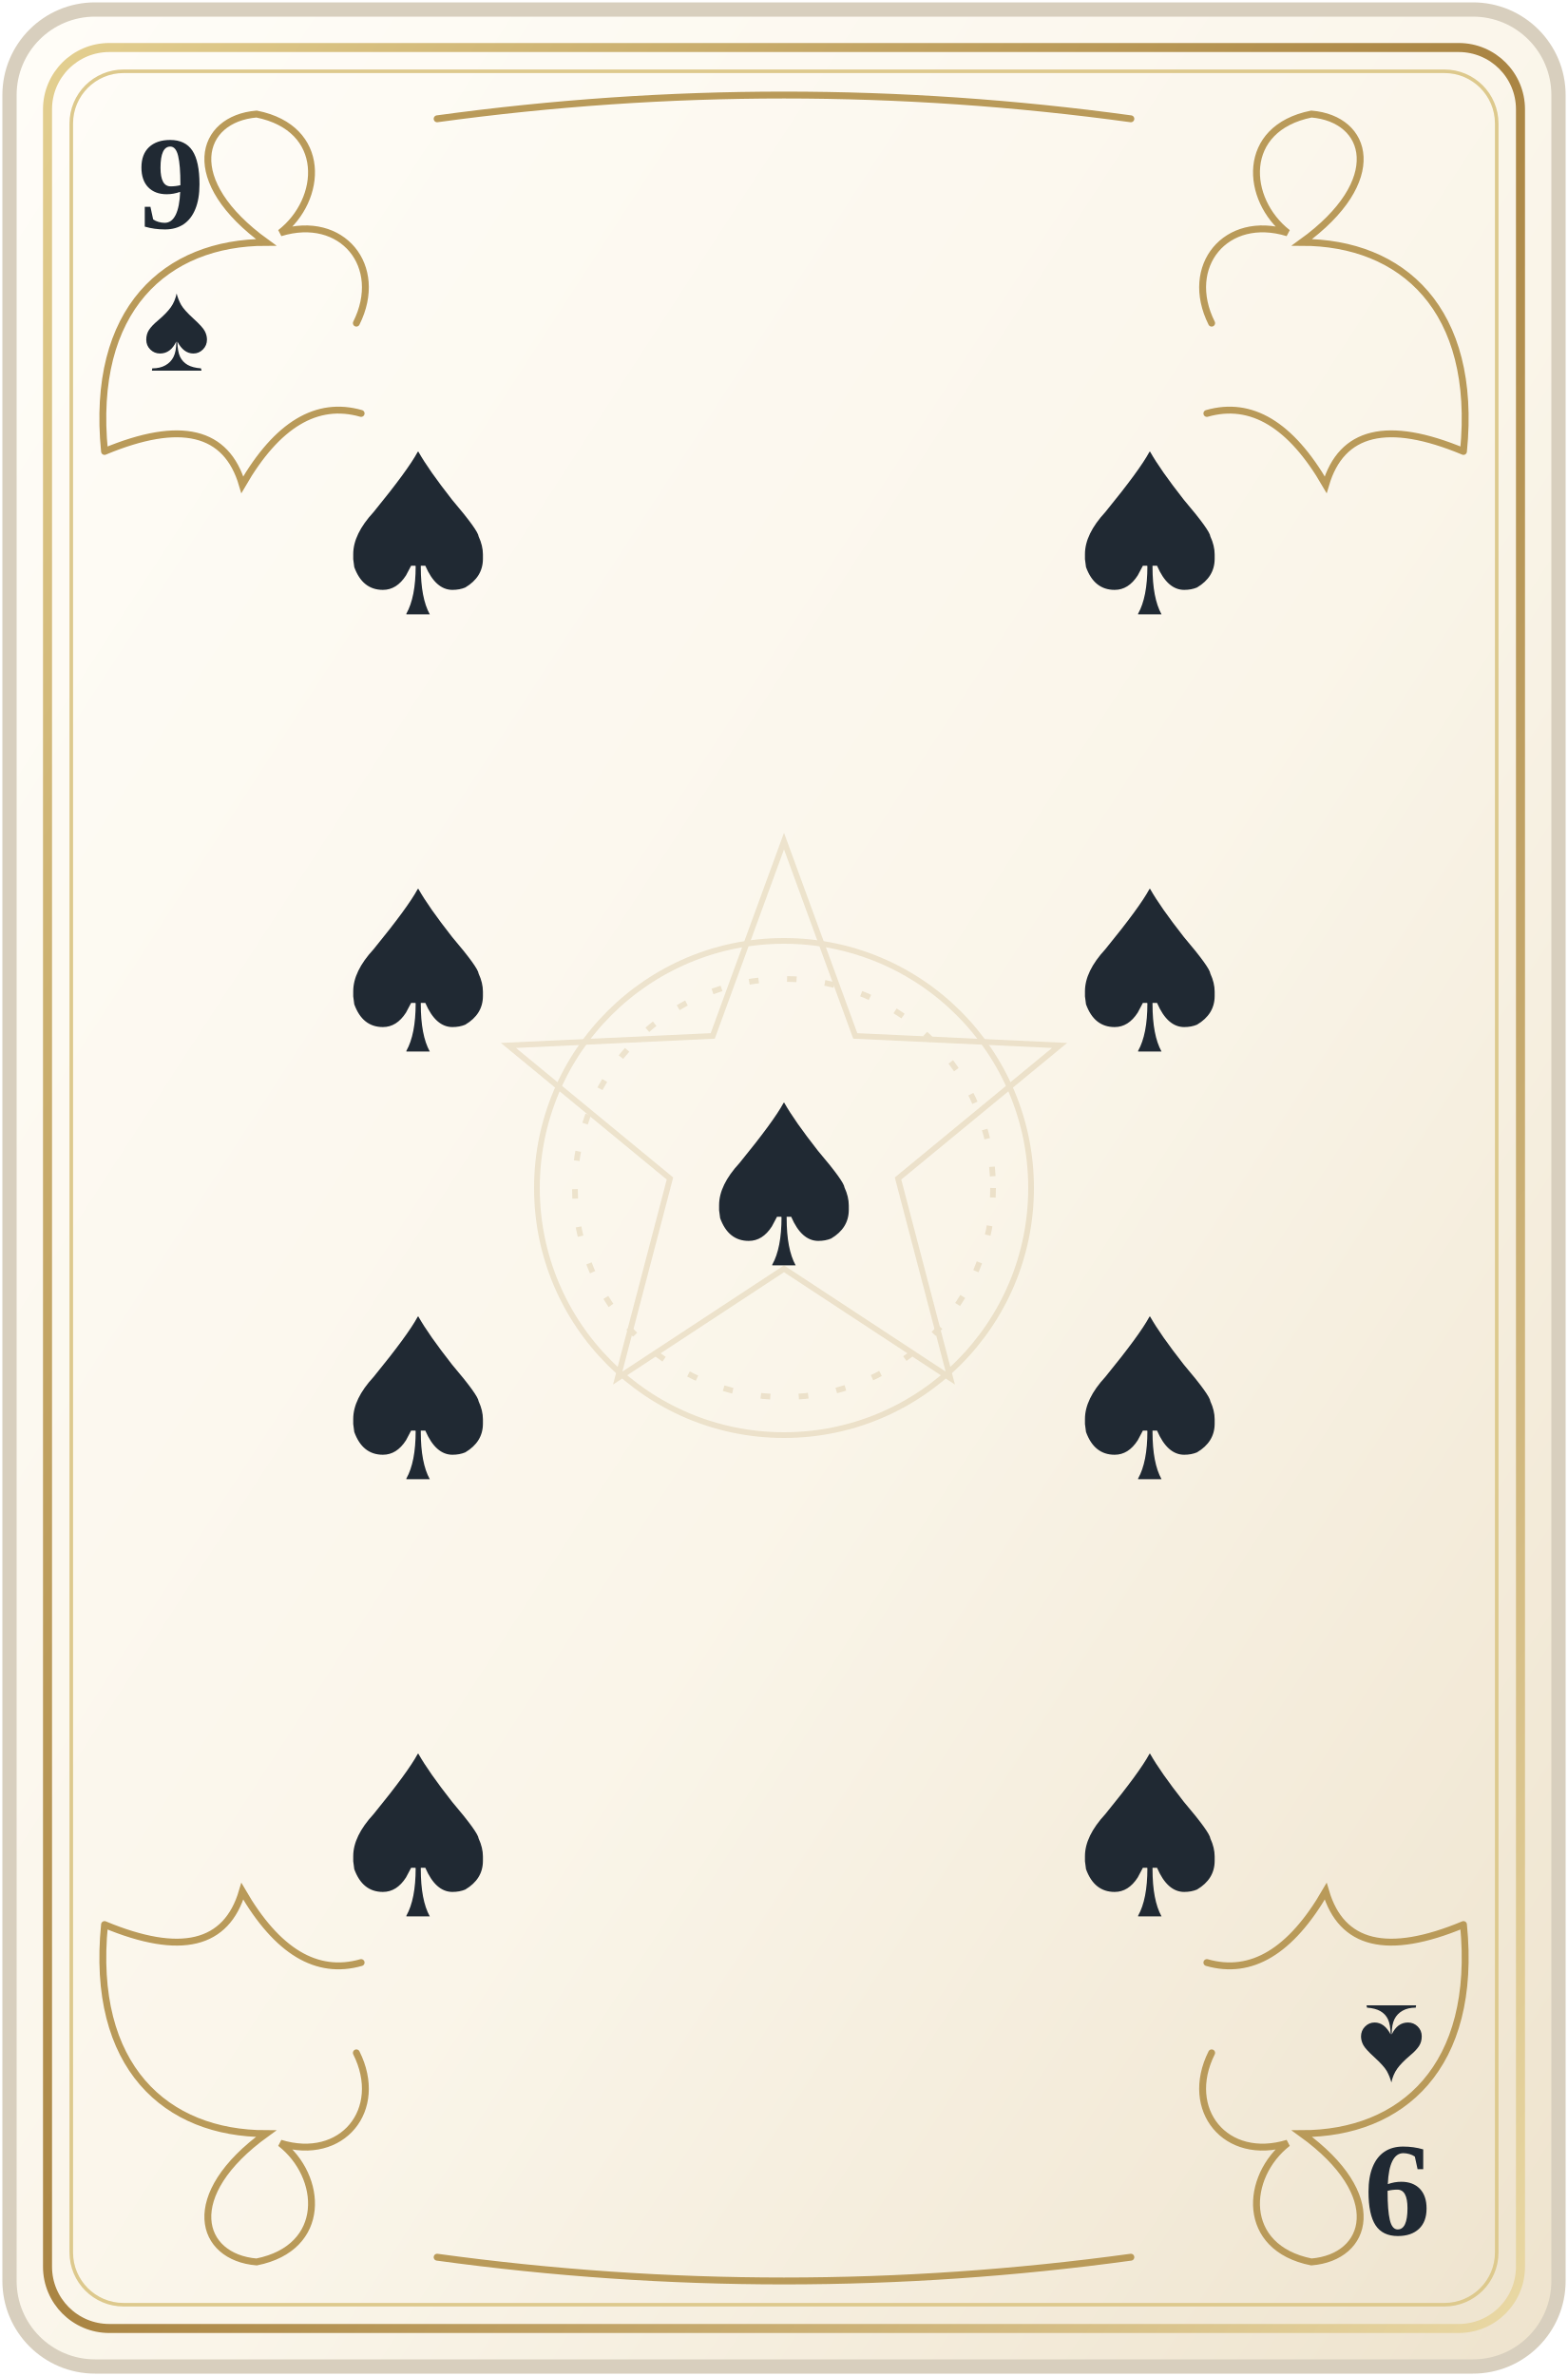
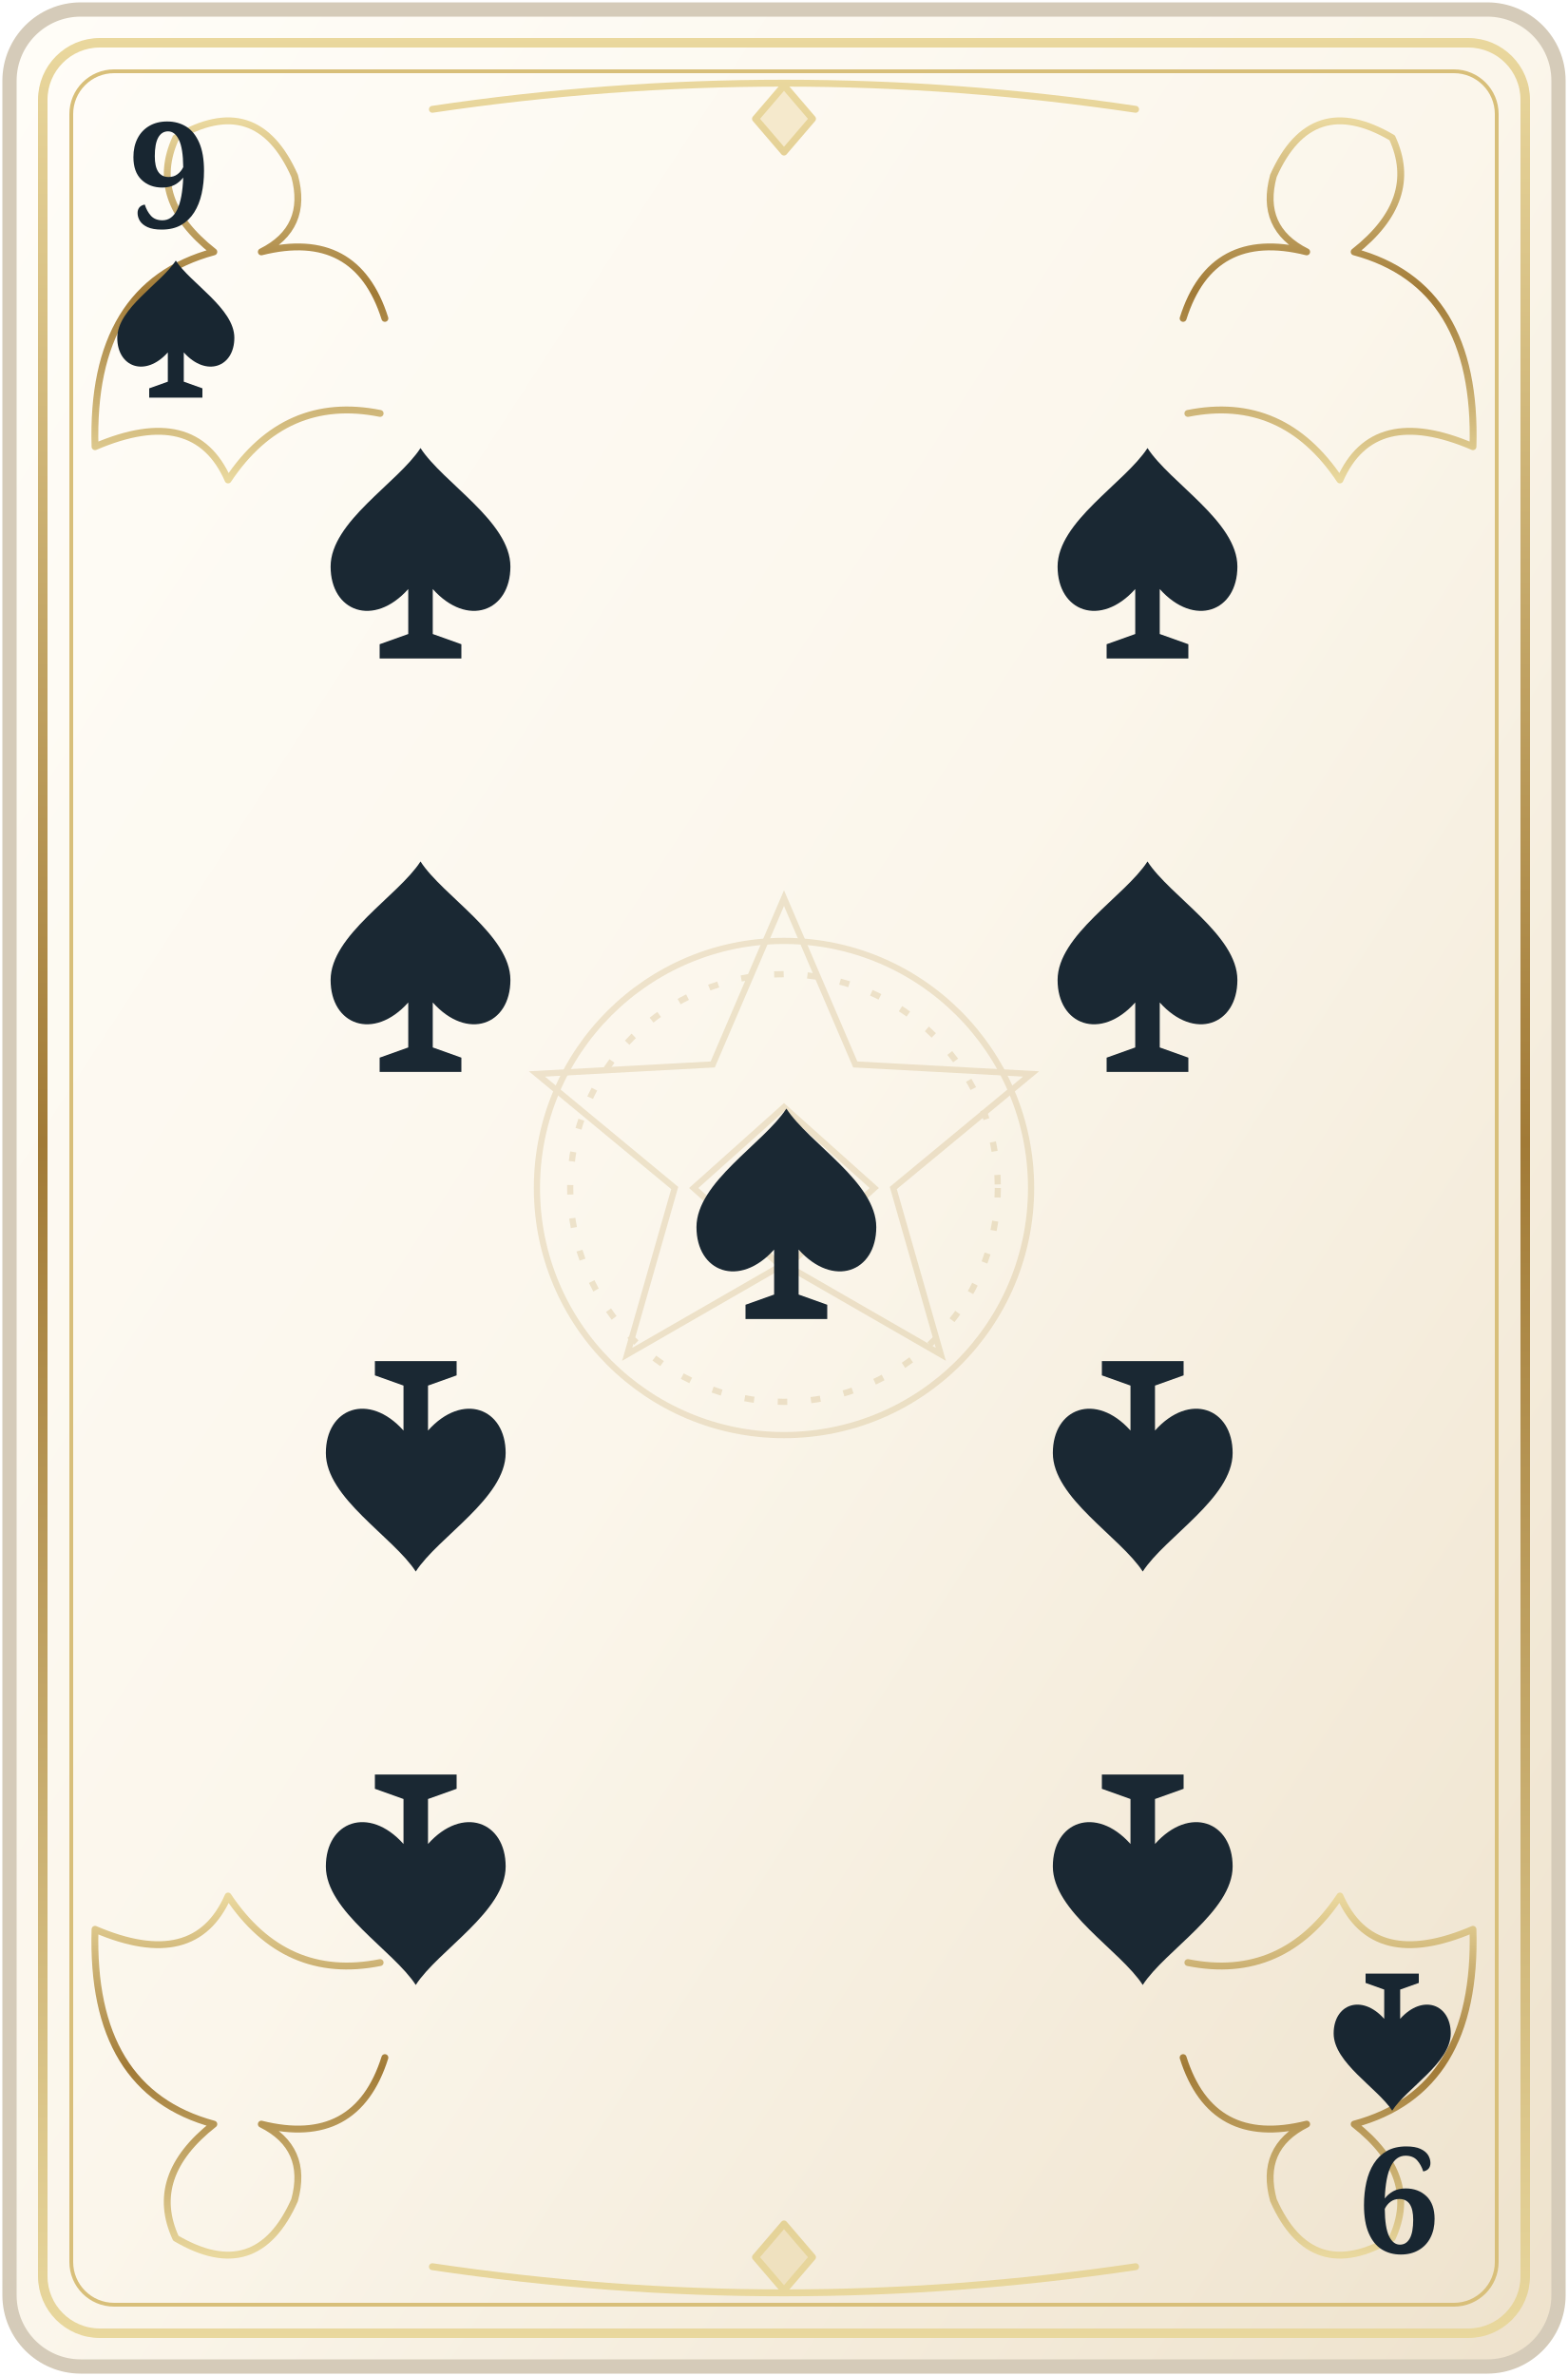
<svg xmlns="http://www.w3.org/2000/svg" width="330" height="500" viewBox="0 0 330 500">
  <defs>
    <linearGradient id="paper" x1="0" y1="0" x2="1" y2="1">
      <stop stop-color="#fffdf8" />
-       <stop offset=".56" stop-color="#faf5e9" />
-       <stop offset="1" stop-color="#eee3cd" />
+       <stop offset=".50" stop-color="#fbf6eb" />
+       <stop offset="1" stop-color="#eee2cc" />
    </linearGradient>
-     <linearGradient id="gold" x1="0" y1="0" x2="1" y2="1">
-       <stop stop-color="#e4d091" />
-       <stop offset=".5" stop-color="#a98442" />
-       <stop offset="1" stop-color="#ead9a5" />
+     <linearGradient id="goldLine" x1="0" y1="0" x2="0" y2="1">
+       <stop stop-color="#ead89e" />
+       <stop offset=".48" stop-color="#a17a36" />
+       <stop offset="1" stop-color="#e9d89e" />
+     </linearGradient>
+     <linearGradient id="costume" x1="0" y1="0" x2="1" y2="1">
+       <stop stop-color="#6788a1" />
+       <stop offset=".45" stop-color="#263d55" />
+       <stop offset="1" stop-color="#17232b" />
    </linearGradient>
  </defs>
-   <rect x="2" y="2" width="326" height="496" rx="18" fill="url(#paper)" stroke="#d8cfbe" stroke-width="3" />
-   <rect x="10" y="10" width="310" height="480" rx="13" fill="none" stroke="url(#gold)" stroke-width="1.9" />
-   <rect x="15" y="15" width="300" height="470" rx="11" fill="none" stroke="#ddc98d" stroke-width=".75" />
-   <g fill="none" stroke="#b99a59" stroke-width="1.45" stroke-linecap="round">
-     <path d="M22 95 C19 65 35 51 56 51 C38 38 42 25 54 24 C69 27 68 42 59 49 C72 45 81 56 75 68 M22 95 Q46 85 51 102 Q62 83 76 87" />
-     <path d="M308 95 C311 65 295 51 274 51 C292 38 288 25 276 24 C261 27 262 42 271 49 C258 45 249 56 255 68 M308 95 Q284 85 279 102 Q268 83 254 87" />
-     <path d="M22 405 C19 435 35 449 56 449 C38 462 42 475 54 476 C69 473 68 458 59 451 C72 455 81 444 75 432 M22 405 Q46 415 51 398 Q62 417 76 413" />
-     <path d="M308 405 C311 435 295 449 274 449 C292 462 288 475 276 476 C261 473 262 458 271 451 C258 455 249 444 255 432 M308 405 Q284 415 279 398 Q268 417 254 413" />
-     <path d="M92 25 Q165 15 238 25 M92 475 Q165 485 238 475" />
+   <rect x="2" y="2" width="326" height="496" rx="15" fill="url(#paper)" stroke="#d5cbb9" stroke-width="3" />
+   <rect x="9" y="9" width="312" height="482" rx="12" fill="none" stroke="url(#goldLine)" stroke-width="2" />
+   <rect x="15" y="15" width="300" height="470" rx="9" fill="none" stroke="#d8bf7a" stroke-width=".8" />
+   <g fill="none" stroke="url(#goldLine)" stroke-width="1.45" stroke-linecap="round" stroke-linejoin="round">
+     <path d="M20 94 Q19 60 45 53 Q31 42 37 29 Q54 19 62 37 Q65 48 55 53 Q75 48 81 67 M20 94 Q41 85 48 101 Q60 83 80 87" />
+     <path d="M310 94 Q311 60 285 53 Q299 42 293 29 Q276 19 268 37 Q265 48 275 53 Q255 48 249 67 M310 94 Q289 85 282 101 Q270 83 250 87" />
+     <path d="M20 406 Q19 440 45 447 Q31 458 37 471 Q54 481 62 463 Q65 452 55 447 Q75 452 81 433 M20 406 Q41 415 48 399 Q60 417 80 413" />
+     <path d="M310 406 Q311 440 285 447 Q299 458 293 471 Q276 481 268 463 Q265 452 275 447 Q255 452 249 433 M310 406 Q289 415 282 399 Q270 417 250 413" />
+     <path d="M91 23 Q165 12 239 23 M91 477 Q165 488 239 477" />
+     <path d="M165 18 l6 7 -6 7 -6 -7z M165 468 l6 7 -6 7 -6 -7z" fill="#e4cc87" fill-opacity=".35" />
  </g>
-   <g font-family="Georgia,'Times New Roman',serif" font-weight="700" fill="#202933">
-     <text x="29" y="48" font-size="28">9</text>
-     <text x="30" y="78" font-size="27">♠</text>
-     <g transform="translate(330 500) rotate(180)">
-       <text x="29" y="48" font-size="28">9</text>
-       <text x="30" y="78" font-size="27">♠</text>
+   <g font-family="Georgia,serif" font-weight="700" fill="#182631">
+     <text x="27" y="48" font-size="31">9</text>
+     <g transform="translate(23 54) scale(.28)" fill="#182631">
+       <path d="M50 3 C39 20 6 39 6 61 C6 83 27 91 44 72 L44 94 L30 99 L30 106 L70 106 L70 99 L56 94 L56 72 C73 91 94 83 94 61 C94 39 61 20 50 3 Z" />
    </g>
  </g>
-   <g fill="none" stroke="#b99a59" stroke-width="1.2" opacity=".22">
+   <g transform="translate(330 500) rotate(180)" font-family="Georgia,serif" font-weight="700" fill="#182631">
+     <text x="27" y="48" font-size="31">9</text>
+     <g transform="translate(23 55) scale(.28)" fill="#182631">
+       <path d="M50 3 C39 20 6 39 6 61 C6 83 27 91 44 72 L44 94 L30 99 L30 106 L70 106 L70 99 L56 94 L56 72 C73 91 94 83 94 61 C94 39 61 20 50 3 Z" />
+     </g>
+   </g>
+   <g fill="none" stroke="#b9974c" stroke-width="1.3" opacity=".22">
    <circle cx="165" cy="250" r="52" />
-     <circle cx="165" cy="250" r="44" stroke-dasharray="2 6" />
-     <path d="M165 177 L180 218 L223 220 L189 248 L200 290 L165 267 L130 290 L141 248 L107 220 L150 218 Z" />
+     <circle cx="165" cy="250" r="45" stroke-dasharray="2 5" />
+     <path d="M165 189 L180 224 L217 226 L188 250 L198 285 L165 266 L132 285 L142 250 L113 226 L150 224 Z" />
+     <path d="M146 250 l19 -17 19 17 -19 17z" />
  </g>
-   <text x="88" y="113" text-anchor="middle" dominant-baseline="central" font-family="Georgia,serif" font-size="47" fill="#202933">♠</text>
-   <text x="242" y="113" text-anchor="middle" dominant-baseline="central" font-family="Georgia,serif" font-size="47" fill="#202933">♠</text>
-   <text x="88" y="205" text-anchor="middle" dominant-baseline="central" font-family="Georgia,serif" font-size="47" fill="#202933">♠</text>
-   <text x="242" y="205" text-anchor="middle" dominant-baseline="central" font-family="Georgia,serif" font-size="47" fill="#202933">♠</text>
-   <text x="165" y="250" text-anchor="middle" dominant-baseline="central" font-family="Georgia,serif" font-size="47" fill="#202933">♠</text>
-   <text x="88" y="295" text-anchor="middle" dominant-baseline="central" font-family="Georgia,serif" font-size="47" fill="#202933">♠</text>
-   <text x="242" y="295" text-anchor="middle" dominant-baseline="central" font-family="Georgia,serif" font-size="47" fill="#202933">♠</text>
-   <text x="88" y="387" text-anchor="middle" dominant-baseline="central" font-family="Georgia,serif" font-size="47" fill="#202933">♠</text>
-   <text x="242" y="387" text-anchor="middle" dominant-baseline="central" font-family="Georgia,serif" font-size="47" fill="#202933">♠</text>
+   <g transform="translate(67 93) rotate(0 21 23) scale(0.43)" opacity="0.99" fill="#182631">
+     <path d="M50 3 C39 20 6 39 6 61 C6 83 27 91 44 72 L44 94 L30 99 L30 106 L70 106 L70 99 L56 94 L56 72 C73 91 94 83 94 61 C94 39 61 20 50 3 Z" />
+   </g>
+   <g transform="translate(220 93) rotate(0 21 23) scale(0.43)" opacity="0.99" fill="#182631">
+     <path d="M50 3 C39 20 6 39 6 61 C6 83 27 91 44 72 L44 94 L30 99 L30 106 L70 106 L70 99 L56 94 L56 72 C73 91 94 83 94 61 C94 39 61 20 50 3 Z" />
+   </g>
+   <g transform="translate(67 180) rotate(0 21 23) scale(0.43)" opacity="0.99" fill="#182631">
+     <path d="M50 3 C39 20 6 39 6 61 C6 83 27 91 44 72 L44 94 L30 99 L30 106 L70 106 L70 99 L56 94 L56 72 C73 91 94 83 94 61 C94 39 61 20 50 3 Z" />
+   </g>
+   <g transform="translate(220 180) rotate(0 21 23) scale(0.43)" opacity="0.99" fill="#182631">
+     <path d="M50 3 C39 20 6 39 6 61 C6 83 27 91 44 72 L44 94 L30 99 L30 106 L70 106 L70 99 L56 94 L56 72 C73 91 94 83 94 61 C94 39 61 20 50 3 Z" />
+   </g>
+   <g transform="translate(144 232) rotate(0 21 23) scale(0.43)" opacity="0.99" fill="#182631">
+     <path d="M50 3 C39 20 6 39 6 61 C6 83 27 91 44 72 L44 94 L30 99 L30 106 L70 106 L70 99 L56 94 L56 72 C73 91 94 83 94 61 C94 39 61 20 50 3 Z" />
+   </g>
+   <g transform="translate(67 286) rotate(180 21 23) scale(0.43)" opacity="0.99" fill="#182631">
+     <path d="M50 3 C39 20 6 39 6 61 C6 83 27 91 44 72 L44 94 L30 99 L30 106 L70 106 L70 99 L56 94 L56 72 C73 91 94 83 94 61 C94 39 61 20 50 3 Z" />
+   </g>
+   <g transform="translate(220 286) rotate(180 21 23) scale(0.43)" opacity="0.99" fill="#182631">
+     <path d="M50 3 C39 20 6 39 6 61 C6 83 27 91 44 72 L44 94 L30 99 L30 106 L70 106 L70 99 L56 94 L56 72 C73 91 94 83 94 61 C94 39 61 20 50 3 Z" />
+   </g>
+   <g transform="translate(67 373) rotate(180 21 23) scale(0.43)" opacity="0.99" fill="#182631">
+     <path d="M50 3 C39 20 6 39 6 61 C6 83 27 91 44 72 L44 94 L30 99 L30 106 L70 106 L70 99 L56 94 L56 72 C73 91 94 83 94 61 C94 39 61 20 50 3 Z" />
+   </g>
+   <g transform="translate(220 373) rotate(180 21 23) scale(0.43)" opacity="0.99" fill="#182631">
+     <path d="M50 3 C39 20 6 39 6 61 C6 83 27 91 44 72 L44 94 L30 99 L30 106 L70 106 L70 99 L56 94 L56 72 C73 91 94 83 94 61 C94 39 61 20 50 3 Z" />
+   </g>
</svg>
